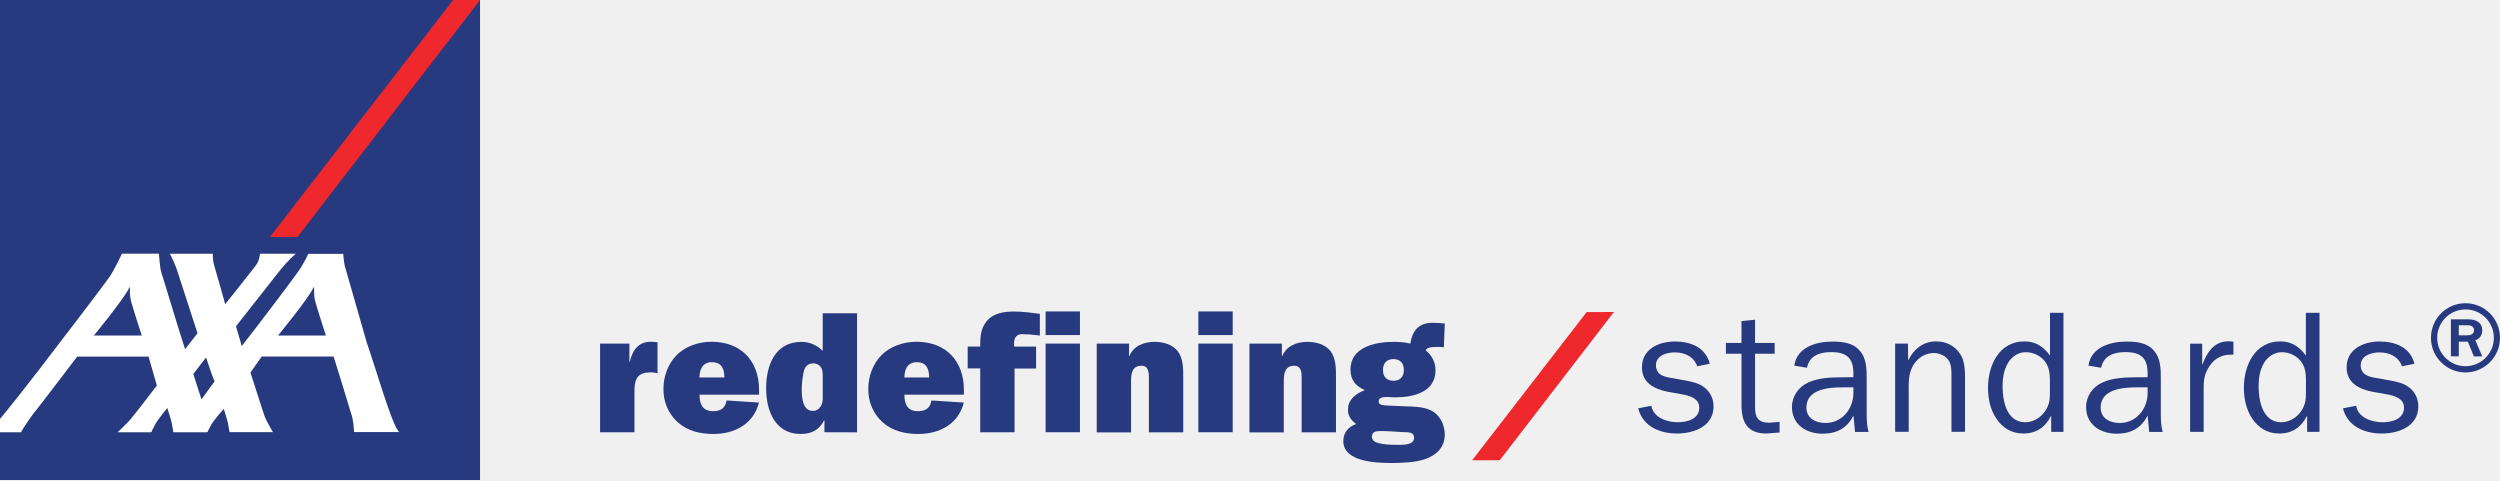
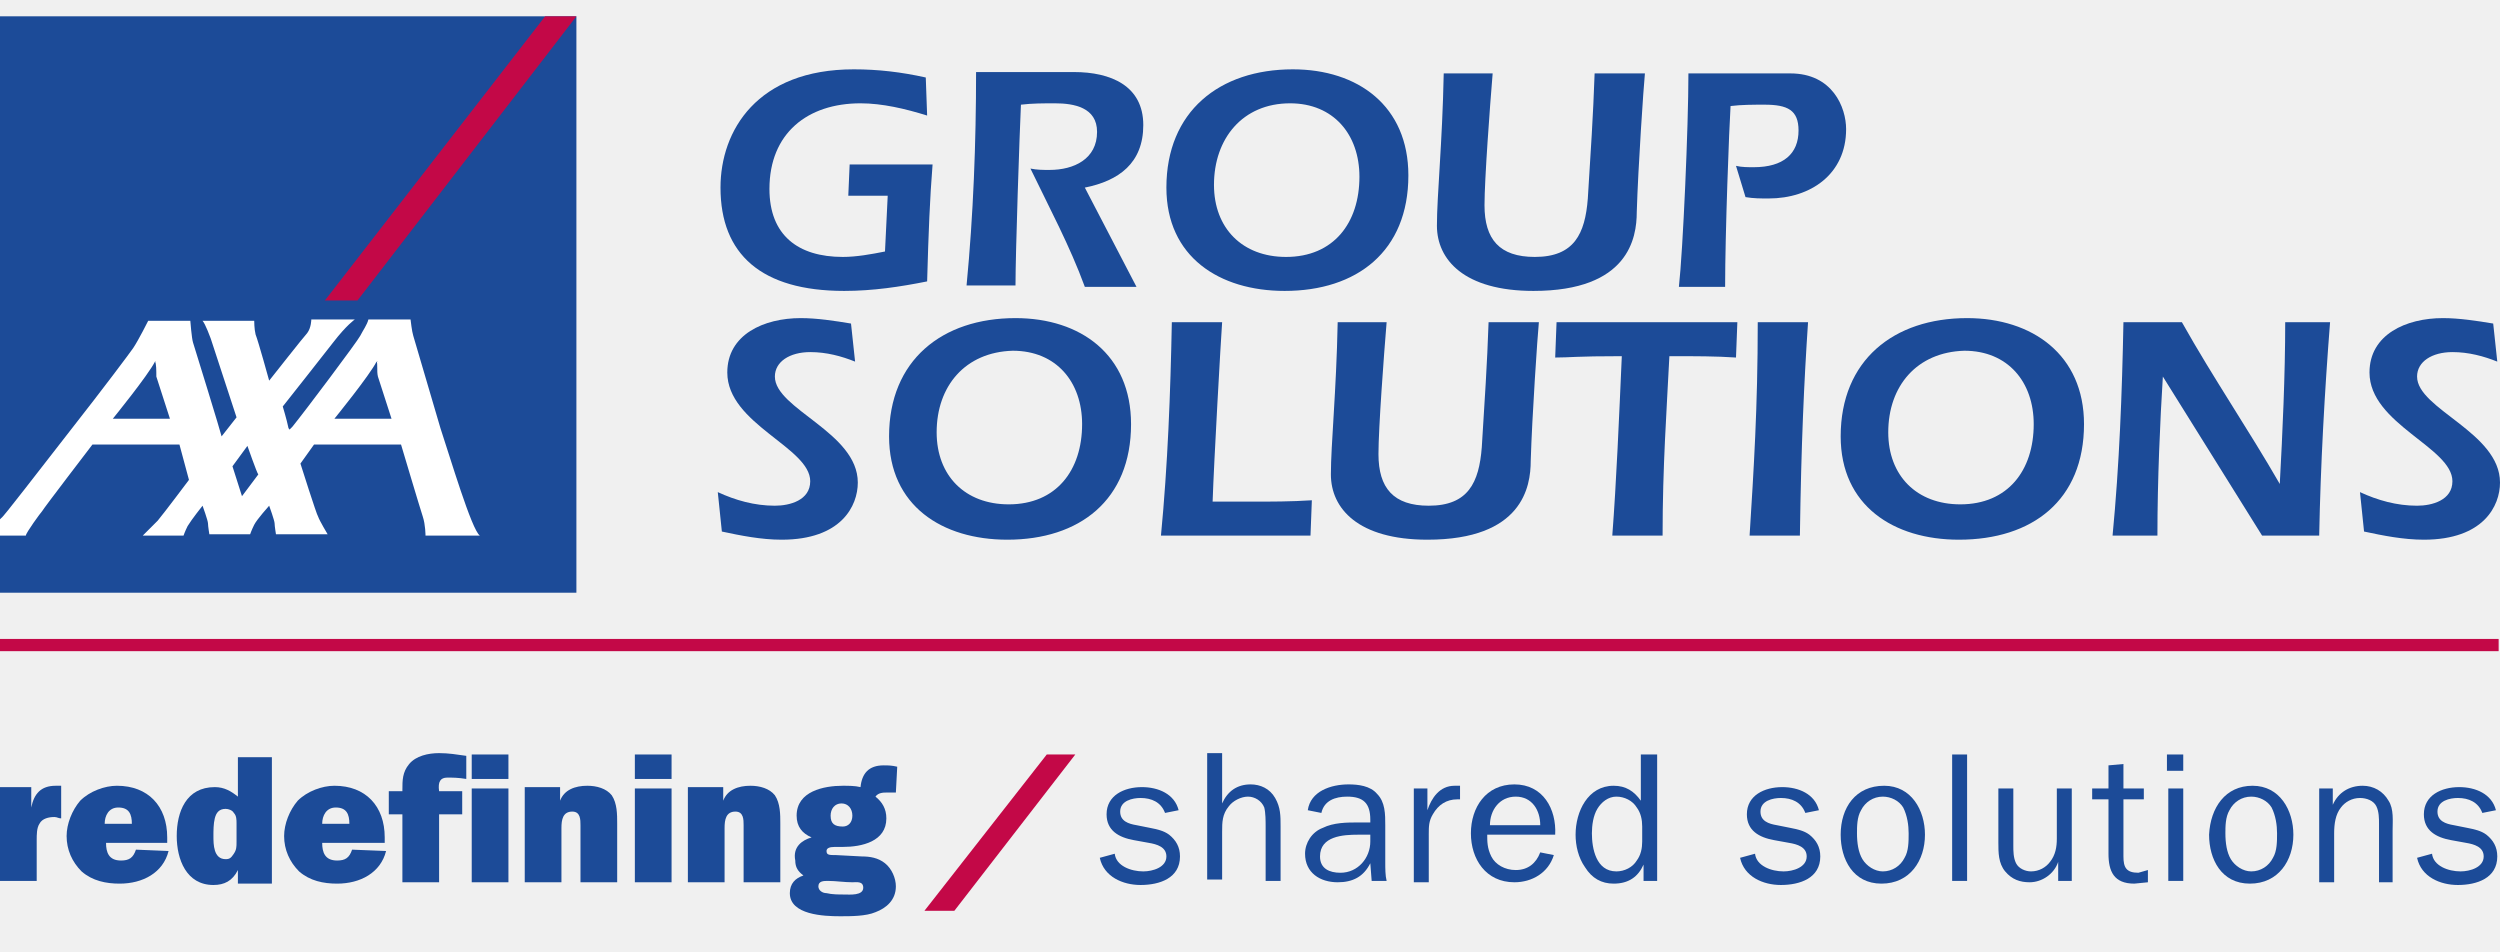
- <svg xmlns="http://www.w3.org/2000/svg" version="1.1" id="Layer_1" x="0px" y="0px" width="273px" height="52.42px" viewBox="0 0 273 52.42" enable-background="new 0 0 273 52.42" xml:space="preserve">
+ <svg xmlns="http://www.w3.org/2000/svg" version="1.1" id="Calque_1" x="0px" y="0px" viewBox="0 0 183.9 70" enable-background="new 0 0 183.9 70" xml:space="preserve">
  <g>
+     <rect x="0" y="1.2" fill="#1C4B98" width="42.4" height="42.4" />
+     <polygon fill="#C30847" points="26.3,22.1 42.4,1.2 40.1,1.2 23.9,22.1  " />
    <g>
-       <g>
-         <g>
-           <path fill="#273A7F" d="M180.33,44.31c0.21,1.31,1.74,1.8,2.9,1.8c1.02,0,2.33-0.36,2.33-1.59c0-1.02-1.04-1.31-1.87-1.46      l-1.57-0.28c-1.48-0.29-2.82-0.97-2.82-2.67c0-1.99,1.84-2.82,3.6-2.82c1.73,0,3.34,0.64,3.81,2.43l-1.37,0.28      c-0.38-1.06-1.36-1.52-2.46-1.52c-0.87,0-2.05,0.34-2.05,1.4c0,1.04,0.87,1.27,1.72,1.4l1.4,0.25c0.7,0.13,1.42,0.27,2.01,0.66      c0.76,0.51,1.16,1.31,1.16,2.18c0,2.18-2.12,2.97-4,2.97s-3.73-0.78-4.23-2.75L180.33,44.31z" />
-           <path fill="#273A7F" d="M194.32,47.23l-1.42,0.11c-2.1,0-2.73-1.23-2.73-3.14v-5.57h-1.7v-1.18h1.7v-2.39l1.48-0.15v2.54h2.14      v1.18h-2.14v5.82c0,1.12,0.32,1.71,1.54,1.71l1.14-0.09V47.23L194.32,47.23z" />
-           <path fill="#273A7F" d="M202.39,41.19v-0.41c0-1.69-0.74-2.33-2.44-2.33c-1.21,0-2.37,0.38-2.63,1.71l-1.38-0.23      c0.27-2.01,2.39-2.63,4.15-2.63c1.04,0,2.23,0.11,2.95,0.95c0.8,0.85,0.8,2.06,0.8,3.16v3.73c0,0.7,0.02,1.4,0.21,2.03h-1.48      l-0.17-1.8c-0.68,1.38-1.84,1.99-3.37,1.99c-1.8,0-3.35-1-3.35-2.92c0-1.16,0.72-2.2,1.78-2.67c1.08-0.51,2.5-0.57,3.69-0.57      L202.39,41.19L202.39,41.19z M202.39,42.3h-1.23c-1.52,0-3.9,0.21-3.9,2.2c0,1.19,1.02,1.69,2.08,1.69      c1.82,0,3.05-1.55,3.05-3.26L202.39,42.3L202.39,42.3z" />
-           <path fill="#273A7F" d="M208.37,39.31h0.04c0.55-1.19,1.63-2.03,2.99-2.03c1.16,0,2.12,0.49,2.73,1.5      c0.49,0.81,0.45,2.1,0.45,3.05v5.32h-1.48v-5.95c0-0.57,0.02-1.29-0.27-1.78c-0.32-0.55-1.02-0.87-1.65-0.87      c-0.78,0-1.48,0.36-1.99,0.96c-0.62,0.76-0.76,1.63-0.76,2.6v5.04h-1.48v-9.63h1.4L208.37,39.31L208.37,39.31z" />
-           <path fill="#273A7F" d="M223.85,34.16h1.48c0,4.34,0,8.66,0,13h-1.34v-1.71h-0.04c-0.61,1.21-1.59,1.89-3.01,1.89      c-1.27,0-2.24-0.6-2.94-1.63c-0.67-0.99-0.91-2.2-0.91-3.37c0-2.41,1.19-5.06,3.98-5.06c1.23,0,2.1,0.59,2.79,1.55V34.16      L223.85,34.16z M223.85,41.45c0-0.66-0.1-1.35-0.49-1.91c-0.47-0.68-1.32-1.08-2.16-1.08c-0.84,0-1.55,0.51-1.95,1.21      c-0.43,0.76-0.57,1.63-0.57,2.5c0,1.57,0.42,3.94,2.48,3.94c0.85,0,1.63-0.47,2.12-1.15c0.46-0.62,0.57-1.25,0.57-1.97V41.45z" />
-           <path fill="#273A7F" d="M234.52,41.19v-0.41c0-1.69-0.74-2.33-2.44-2.33c-1.21,0-2.37,0.38-2.64,1.71l-1.38-0.23      c0.27-2.01,2.39-2.63,4.15-2.63c1.04,0,2.24,0.11,2.96,0.95c0.79,0.85,0.79,2.06,0.79,3.16v3.73c0,0.7,0.02,1.4,0.21,2.03h-1.48      l-0.17-1.8c-0.68,1.38-1.84,1.99-3.37,1.99c-1.8,0-3.35-1-3.35-2.92c0-1.16,0.72-2.2,1.78-2.67c1.08-0.51,2.5-0.57,3.7-0.57      L234.52,41.19L234.52,41.19z M234.52,42.3h-1.23c-1.51,0-3.9,0.21-3.9,2.2c0,1.19,1.02,1.69,2.08,1.69      c1.82,0,3.05-1.55,3.05-3.26L234.52,42.3L234.52,42.3z" />
-           <path fill="#273A7F" d="M240.48,37.53v2.26h0.04c0.46-1.31,1.27-2.52,2.82-2.52l0.55,0.04v1.42h-0.3      c-1.14,0-1.93,0.55-2.48,1.52c-0.4,0.7-0.47,1.31-0.47,2.06v4.85h-1.48v-9.63H240.48z" />
-           <path fill="#273A7F" d="M251.81,34.16h1.48c0,4.34,0,8.66,0,13h-1.35v-1.71h-0.04c-0.61,1.21-1.59,1.89-3.02,1.89      c-1.27,0-2.23-0.6-2.94-1.63c-0.66-0.99-0.91-2.2-0.91-3.37c0-2.41,1.19-5.06,3.98-5.06c1.23,0,2.1,0.59,2.79,1.55V34.16      L251.81,34.16z M251.81,41.45c0-0.66-0.09-1.35-0.49-1.91c-0.47-0.68-1.32-1.08-2.16-1.08c-0.83,0-1.55,0.51-1.95,1.21      c-0.44,0.76-0.57,1.63-0.57,2.5c0,1.57,0.42,3.94,2.48,3.94c0.85,0,1.63-0.47,2.12-1.15c0.45-0.62,0.57-1.25,0.57-1.97V41.45z" />
-           <path fill="#273A7F" d="M257.29,44.31c0.21,1.31,1.74,1.8,2.9,1.8c1.02,0,2.33-0.36,2.33-1.59c0-1.02-1.04-1.31-1.88-1.46      l-1.57-0.28c-1.48-0.29-2.82-0.97-2.82-2.67c0-1.99,1.84-2.82,3.6-2.82c1.73,0,3.34,0.64,3.81,2.43l-1.36,0.28      c-0.38-1.06-1.37-1.52-2.46-1.52c-0.87,0-2.05,0.34-2.05,1.4c0,1.04,0.87,1.27,1.72,1.4l1.4,0.25c0.7,0.13,1.42,0.27,2.01,0.66      c0.76,0.51,1.16,1.31,1.16,2.18c0,2.18-2.12,2.97-4,2.97c-1.88,0-3.73-0.78-4.23-2.75L257.29,44.31z" />
-         </g>
-         <g>
-           <path fill="#273A7F" d="M68.77,39.51c0.32-1.35,1.02-2.29,2.52-2.18l0.51,0.04v3.39c-0.23-0.06-0.47-0.1-0.72-0.1      c-0.61,0-1.23,0.11-1.54,0.66c-0.26,0.47-0.26,1.1-0.26,1.67v4.21h-3.75v-9.68h3.2v1.99L68.77,39.51L68.77,39.51z" />
-           <path fill="#273A7F" d="M82.88,43.96c-0.59,2.35-2.67,3.43-4.96,3.43c-1.42,0-2.8-0.3-3.9-1.27c-1.04-0.93-1.59-2.26-1.57-3.64      c-0.02-1.31,0.49-2.73,1.4-3.66c0.98-1.02,2.46-1.5,3.85-1.5c3.22,0,5.19,2.09,5.19,5.27v0.51h-6.5c0,1.04,0.34,1.8,1.48,1.8      c0.85,0,1.32-0.34,1.48-1.17L82.88,43.96z M79.1,41.22c0-0.95-0.3-1.67-1.37-1.67c-0.98,0-1.35,0.78-1.35,1.67H79.1z" />
-           <path fill="#273A7F" d="M90.03,47.2v-1.29h-0.04c-0.55,1.06-1.36,1.48-2.58,1.48c-2.79,0-3.75-2.6-3.75-4.98      c0-2.48,0.95-5.08,3.87-5.08c0.93,0,1.73,0.4,2.31,0.99v-4.11h3.75v13L90.03,47.2L90.03,47.2z M89.84,41.2      c0-0.38,0.02-0.83-0.23-1.14c-0.17-0.25-0.51-0.38-0.81-0.38c-0.66,0-0.95,0.44-1.06,1.02c-0.11,0.53-0.19,1.27-0.19,1.8      c0,0.85,0.06,2.37,1.23,2.37c0.38,0,0.63-0.17,0.83-0.49c0.27-0.42,0.23-0.76,0.23-1.23V41.2z" />
-           <path fill="#273A7F" d="M105.25,43.96c-0.59,2.35-2.67,3.43-4.96,3.43c-1.42,0-2.8-0.3-3.9-1.27c-1.04-0.93-1.59-2.26-1.57-3.64      c-0.02-1.31,0.49-2.73,1.4-3.66c0.99-1.02,2.46-1.5,3.85-1.5c3.22,0,5.19,2.09,5.19,5.27v0.51h-6.5c0,1.04,0.34,1.8,1.48,1.8      c0.85,0,1.33-0.34,1.48-1.17L105.25,43.96z M101.46,41.22c0-0.95-0.3-1.67-1.36-1.67c-0.98,0-1.34,0.78-1.34,1.67H101.46z" />
-           <path fill="#273A7F" d="M110.79,47.2h-3.75v-6.97h-1.37v-2.39h1.37v-0.13c0-0.94,0.06-1.84,0.7-2.63      c0.74-0.91,1.92-1.06,3.03-1.06c0.93,0,1.86,0.13,2.78,0.25v2.37c-0.85-0.11-1.46-0.15-1.93-0.15c-0.68,0-0.97,0.46-0.87,1.36      h2.39v2.39h-2.35V47.2z" />
-           <path fill="#273A7F" d="M117.93,36.59h-3.75v-2.58h3.75V36.59z M117.93,47.2h-3.75v-9.68h3.75V47.2z" />
-           <path fill="#273A7F" d="M119.75,37.52h3.54v1.36h0.04c0.45-1.1,1.57-1.55,2.75-1.55c0.91,0,1.95,0.27,2.52,1.01      c0.61,0.79,0.61,1.9,0.61,2.9v5.97h-3.75v-5.87c0-0.59,0-1.4-0.81-1.4c-1.04,0-1.14,0.89-1.14,1.69v5.59h-3.75V37.52z" />
-           <path fill="#273A7F" d="M134.61,36.59h-3.75v-2.58h3.75V36.59z M134.61,47.2h-3.75v-9.68h3.75V47.2z" />
-           <path fill="#273A7F" d="M136.44,37.52h3.54v1.36h0.04c0.46-1.1,1.57-1.55,2.75-1.55c0.91,0,1.95,0.27,2.52,1.01      c0.6,0.79,0.6,1.9,0.6,2.9v5.97h-3.75v-5.87c0-0.59,0-1.4-0.81-1.4c-1.04,0-1.14,0.89-1.14,1.69v5.59h-3.75V37.52L136.44,37.52z      " />
-           <path fill="#273A7F" d="M149.04,42.6c-1-0.42-1.57-1.12-1.57-2.24c0-2.5,2.77-3.03,4.74-3.03c0.61,0,1.21,0.04,1.8,0.19      c0.21-1.4,0.91-2.27,2.41-2.27c0.45,0,0.83,0.02,1.35,0.08l-0.1,2.6c-0.42-0.06-0.62-0.04-0.93-0.04      c-0.34,0-0.87,0.02-1.06,0.36c0.67,0.53,1.08,1.33,1.08,2.18c0,2.43-2.48,2.96-4.43,2.96c-0.32,0-0.55-0.04-0.87-0.04      c-0.59,0-0.91,0.13-0.91,0.48c0,0.38,0.32,0.42,1.04,0.46l2.65,0.11c0.83,0.04,1.73,0.15,2.41,0.66      c0.74,0.55,1.12,1.5,1.12,2.41c0,1.38-0.93,2.25-2.16,2.67c-1.04,0.36-2.54,0.42-3.67,0.42c-1.61,0-5.25-0.11-5.25-2.39      c0-0.93,0.55-1.57,1.4-1.87c-0.53-0.4-0.89-0.85-0.89-1.53C147.18,43.62,148.09,42.96,149.04,42.6z M150.57,48.4      c0.61,0.15,1.25,0.17,1.88,0.17c0.57,0,1.97,0.1,1.97-0.76c0-0.64-0.64-0.61-1.12-0.62c-0.85-0.04-1.69-0.12-2.54-0.12      c-0.44,0-0.95,0.04-0.95,0.61C149.81,48.13,150.18,48.3,150.57,48.4z M153.3,40.42c0-0.74-0.38-1.21-1.16-1.21      c-0.72,0-1.12,0.49-1.12,1.19c0,0.78,0.42,1.18,1.19,1.18C152.92,41.58,153.3,41.08,153.3,40.42z" />
-         </g>
-         <g>
-           <polygon fill="#EE282C" points="163.77,50.26 176.24,34.07 173.26,34.08 160.76,50.26     " />
-         </g>
-       </g>
-       <path fill="#273A7F" d="M269.23,33.11c2.05,0,3.77,1.66,3.77,3.79c0,2.07-1.69,3.77-3.77,3.77c-2.08,0-3.77-1.7-3.77-3.77    C265.46,34.78,267.16,33.11,269.23,33.11z M269.23,39.99c1.7,0,3.1-1.39,3.1-3.09c0-1.74-1.39-3.11-3.1-3.11    c-1.68,0-3.09,1.37-3.09,3.11C266.14,38.6,267.53,39.99,269.23,39.99z M268.5,38.91h-0.86v-4.04h1.88c0.24,0,1.54,0,1.54,1.21    c0,0.77-0.55,0.99-0.75,1.08l0.75,1.76h-0.91l-0.66-1.61h-0.99L268.5,38.91L268.5,38.91z M268.5,36.62h0.9    c0.29,0,0.77-0.07,0.77-0.57c0-0.24-0.17-0.53-0.7-0.53h-0.97V36.62z" />
-     </g>
-     <g>
-       <g>
-         <rect fill="#273A7F" width="52.42" height="52.42" />
-       </g>
-       <g>
-         <polygon fill="#EE282C" points="32.48,25.89 52.42,0 49.48,0 29.47,25.89    " />
-       </g>
-       <g>
-         <path fill="#FFFFFF" d="M40.06,37.44c0.91,2.56,2.8,9.21,3.54,9.74h-4.94c0,0-0.02-0.98-0.23-1.74c-0.21-0.76-2-6.51-2-6.51     h-7.85l-1.23,1.75c0,0,1.48,4.64,1.58,4.87c0.16,0.41,0.87,1.64,0.87,1.64h-4.74c0,0-0.12-0.71-0.17-1     c-0.04-0.24-0.45-1.54-0.45-1.54s-1.07,1.18-1.37,1.72c-0.29,0.54-0.43,0.83-0.43,0.83h-3.71c0,0-0.12-0.71-0.17-1     c-0.04-0.24-0.49-1.65-0.49-1.65s-1.04,1.26-1.33,1.8c-0.29,0.55-0.42,0.85-0.42,0.85h-3.67c0,0,1.04-0.99,1.4-1.41     c0.61-0.72,2.88-3.69,2.88-3.69l-0.91-3.16H8.43c0,0-4.44,5.84-4.62,6.02c-0.18,0.18-1.47,2.04-1.5,2.24H0v-1.47     c0.04-0.04,0.08-0.08,0.09-0.09c0.07-0.05,3.37-4.15,6.4-8.18c2.72-3.52,5.28-6.94,5.5-7.27c0.54-0.79,1.33-2.49,1.33-2.49h4.03     c0,0,0.12,1.57,0.24,1.95c0.1,0.33,2.56,8.39,2.62,8.48l1.36-1.74l-2.32-7.14c0,0-0.54-1.34-0.72-1.54h4.71     c0,0-0.04,0.69,0.15,1.28c0.19,0.59,1.2,4.23,1.2,4.23s3.21-4.02,3.4-4.31c0.35-0.48,0.4-1.2,0.4-1.2h3.92     c0,0-0.72,0.53-1.98,2.12c-0.42,0.54-4.56,5.8-4.56,5.8s0.36,1.23,0.54,1.85c0.05,0.18,0.08,0.29,0.08,0.31     c0,0,0.09-0.11,0.25-0.31c1.07-1.35,5.93-7.72,6.22-8.27c0.24-0.44,0.59-0.94,0.79-1.49h3.83c0,0,0.09,1.14,0.21,1.46     L40.06,37.44z M34.23,31.41c-0.56,1.21-3.87,5.23-3.87,5.23h5.23c0,0-1.02-3.12-1.19-3.83c-0.14-0.56-0.1-1.28-0.1-1.37     C34.31,31.38,34.29,31.28,34.23,31.41z M14.12,31.41c-0.56,1.21-3.87,5.23-3.87,5.23h5.23c0,0-1.01-3.12-1.19-3.83     c-0.14-0.56-0.1-1.28-0.1-1.37C14.19,31.38,14.18,31.28,14.12,31.41z M22,43.61l1.44-1.98c-0.13-0.14-0.94-2.6-0.94-2.6     l-1.39,1.81L22,43.61z" />
-       </g>
+       <rect x="-37.9" y="0" fill="none" width="266.7" height="70" />
+       <path fill="#FFFFFF" d="M32.4,31.5c0.7,2.1,2.3,7.5,2.9,7.9h-4c0,0,0-0.8-0.2-1.4c-0.2-0.6-1.6-5.3-1.6-5.3h-6.4l-1,1.4    c0,0,1.2,3.8,1.3,3.9c0.1,0.3,0.7,1.3,0.7,1.3h-3.8c0,0-0.1-0.6-0.1-0.8c0-0.2-0.4-1.3-0.4-1.3s-0.9,1-1.1,1.4    c-0.2,0.4-0.3,0.7-0.3,0.7h-3c0,0-0.1-0.6-0.1-0.8c0-0.2-0.4-1.3-0.4-1.3s-0.8,1-1.1,1.5c-0.2,0.4-0.3,0.7-0.3,0.7h-3    c0,0,0.8-0.8,1.1-1.1c0.5-0.6,2.3-3,2.3-3l-0.7-2.6H6.8c0,0-3.6,4.7-3.7,4.9c-0.1,0.1-1.2,1.6-1.2,1.8H0v-1.2c0,0,0.1-0.1,0.1-0.1    c0.1,0,2.7-3.4,5.2-6.6c2.2-2.8,4.3-5.6,4.5-5.9c0.4-0.6,1.1-2,1.1-2H14c0,0,0.1,1.3,0.2,1.6c0.1,0.3,2.1,6.8,2.1,6.9l1.1-1.4    l-1.9-5.8c0,0-0.4-1.1-0.6-1.3h3.8c0,0,0,0.6,0.1,1c0.2,0.5,1,3.4,1,3.4s2.6-3.3,2.8-3.5c0.3-0.4,0.3-1,0.3-1h3.2    c0,0-0.6,0.4-1.6,1.7c-0.3,0.4-3.7,4.7-3.7,4.7s0.3,1,0.4,1.5c0,0.1,0.1,0.2,0.1,0.2c0,0,0.1-0.1,0.2-0.2c0.9-1.1,4.8-6.3,5-6.7    c0.2-0.4,0.5-0.8,0.6-1.2h3.1c0,0,0.1,0.9,0.2,1.2L32.4,31.5z M27.7,26.6c-0.5,1-3.1,4.2-3.1,4.2h4.2c0,0-0.8-2.5-1-3.1    C27.7,27.3,27.8,26.7,27.7,26.6C27.8,26.6,27.8,26.5,27.7,26.6 M11.4,26.6c-0.5,1-3.1,4.2-3.1,4.2h4.2c0,0-0.8-2.5-1-3.1    C11.5,27.3,11.5,26.7,11.4,26.6C11.5,26.6,11.5,26.5,11.4,26.6 M17.8,36.5l1.2-1.6c-0.1-0.1-0.8-2.1-0.8-2.1l-1.1,1.5L17.8,36.5z" />
+       <path fill="#1C4B98" d="M82,62.8c0.1,0.9,1.2,1.3,2.1,1.3c0.7,0,1.7-0.3,1.7-1.1c0-0.7-0.7-0.9-1.3-1l-1.1-0.2    c-1.1-0.2-2-0.7-2-1.9c0-1.4,1.3-2,2.6-2c1.2,0,2.4,0.5,2.7,1.7l-1,0.2c-0.3-0.8-1-1.1-1.8-1.1c-0.6,0-1.5,0.2-1.5,1    c0,0.7,0.6,0.9,1.2,1l1,0.2c0.5,0.1,1,0.2,1.4,0.5c0.5,0.4,0.8,0.9,0.8,1.6c0,1.6-1.5,2.1-2.9,2.1c-1.3,0-2.7-0.6-3-2L82,62.8z" />
+       <path fill="#1C4B98" d="M93.1,64.8v-4c0-0.4,0-1-0.1-1.4c-0.2-0.5-0.7-0.8-1.2-0.8c-0.5,0-1.1,0.3-1.4,0.7    c-0.5,0.6-0.5,1.2-0.5,1.9v3.5h-1.1v-9.3h1.1v3.7h0c0.4-0.9,1.1-1.4,2.1-1.4c0.7,0,1.4,0.3,1.8,1c0.4,0.7,0.4,1.3,0.4,2.1v4H93.1z    " />
+       <path fill="#1C4B98" d="M100.8,60.6v-0.3c0-1.2-0.5-1.7-1.7-1.7c-0.9,0-1.7,0.3-1.9,1.2l-1-0.2c0.2-1.4,1.7-1.9,3-1.9    c0.7,0,1.6,0.1,2.1,0.7c0.6,0.6,0.6,1.5,0.6,2.3v2.7c0,0.5,0,1,0.1,1.4h-1.1l-0.1-1.3c-0.5,1-1.3,1.4-2.4,1.4    c-1.3,0-2.4-0.7-2.4-2.1c0-0.8,0.5-1.6,1.3-1.9c0.8-0.4,1.8-0.4,2.6-0.4H100.8z M100.8,61.4h-0.9c-1.1,0-2.8,0.1-2.8,1.6    c0,0.9,0.7,1.2,1.5,1.2c1.3,0,2.2-1.1,2.2-2.3V61.4z" />
+       <path fill="#1C4B98" d="M105,58v1.6h0c0.3-0.9,0.9-1.8,2-1.8l0.4,0v1h-0.2c-0.8,0-1.4,0.4-1.8,1.1c-0.3,0.5-0.3,0.9-0.3,1.5v3.5    h-1.1V58H105z" />
+       <path fill="#1C4B98" d="M114.3,62.9c-0.4,1.3-1.6,2-2.9,2c-2.1,0-3.2-1.7-3.2-3.6c0-1.9,1.1-3.6,3.2-3.6c2.1,0,3.1,1.8,3,3.7h-5    c0,0.5,0,1,0.3,1.6c0.3,0.6,1,1,1.8,1c0.9,0,1.5-0.5,1.8-1.3L114.3,62.9z M113.3,60.7c0-1.1-0.6-2.1-1.8-2.1c-1.2,0-1.9,1-1.9,2.1    H113.3z" />
+       <path fill="#1C4B98" d="M120.8,55.5h1.1v9.3h-1v-1.2h0c-0.4,0.9-1.1,1.4-2.2,1.4c-0.9,0-1.6-0.4-2.1-1.2c-0.5-0.7-0.7-1.6-0.7-2.4    c0-1.7,0.9-3.6,2.8-3.6c0.9,0,1.5,0.4,2,1.1V55.5z M120.8,60.8c0-0.5-0.1-1-0.4-1.4c-0.3-0.5-0.9-0.8-1.5-0.8    c-0.6,0-1.1,0.4-1.4,0.9c-0.3,0.5-0.4,1.2-0.4,1.8c0,1.1,0.3,2.8,1.8,2.8c0.6,0,1.2-0.3,1.5-0.8c0.3-0.4,0.4-0.9,0.4-1.4V60.8z" />
+       <path fill="#1C4B98" d="M129.1,62.8c0.1,0.9,1.2,1.3,2.1,1.3c0.7,0,1.7-0.3,1.7-1.1c0-0.7-0.7-0.9-1.3-1l-1.1-0.2    c-1.1-0.2-2-0.7-2-1.9c0-1.4,1.3-2,2.6-2c1.2,0,2.4,0.5,2.7,1.7l-1,0.2c-0.3-0.8-1-1.1-1.8-1.1c-0.6,0-1.5,0.2-1.5,1    c0,0.7,0.6,0.9,1.2,1l1,0.2c0.5,0.1,1,0.2,1.4,0.5c0.5,0.4,0.8,0.9,0.8,1.6c0,1.6-1.5,2.1-2.9,2.1c-1.3,0-2.7-0.6-3-2L129.1,62.8z    " />
+       <path fill="#1C4B98" d="M138.6,57.8c2,0,3,1.8,3,3.6c0,1.9-1.1,3.6-3.2,3.6c-2.1,0-3-1.8-3-3.6C135.4,59.4,136.5,57.8,138.6,57.8     M137,63.2c0.3,0.5,0.9,0.9,1.5,0.9c0.7,0,1.3-0.4,1.6-1c0.3-0.5,0.3-1.2,0.3-1.8c0-0.6-0.1-1.3-0.4-1.9c-0.3-0.5-0.9-0.8-1.5-0.8    c-0.7,0-1.3,0.4-1.6,1c-0.3,0.5-0.3,1.2-0.3,1.7C136.6,62,136.7,62.7,137,63.2" />
+       <rect x="143.6" y="55.5" fill="#1C4B98" width="1.1" height="9.3" />
+       <path fill="#1C4B98" d="M152.4,64.8h-1v-1.4h0c-0.3,0.9-1.2,1.5-2.1,1.5c-0.7,0-1.3-0.2-1.8-0.8c-0.5-0.6-0.5-1.4-0.5-2.1V58h1.1    v4.2c0,0.4,0,0.9,0.2,1.3c0.2,0.4,0.7,0.6,1.1,0.6c0.6,0,1.1-0.3,1.4-0.7c0.4-0.5,0.5-1.1,0.5-1.7V58h1.1V64.8z" />
+       <path fill="#1C4B98" d="M158,64.9l-1,0.1c-1.5,0-1.9-0.9-1.9-2.2v-4h-1.2v-0.8h1.2v-1.7l1.1-0.1v1.8h1.5v0.8h-1.5v4.2    c0,0.8,0.2,1.2,1.1,1.2L158,64V64.9z" />
+       <path fill="#1C4B98" d="M160.6,56.7h-1.2v-1.2h1.2V56.7z M160.6,64.8h-1.1V58h1.1V64.8z" />
+       <path fill="#1C4B98" d="M165.7,57.8c2,0,3,1.8,3,3.6c0,1.9-1.1,3.6-3.2,3.6c-2.1,0-3-1.8-3-3.6C162.6,59.4,163.7,57.8,165.7,57.8     M164.1,63.2c0.3,0.5,0.9,0.9,1.5,0.9c0.7,0,1.3-0.4,1.6-1c0.3-0.5,0.3-1.2,0.3-1.8c0-0.6-0.1-1.3-0.4-1.9    c-0.3-0.5-0.9-0.8-1.5-0.8c-0.7,0-1.3,0.4-1.6,1c-0.3,0.5-0.3,1.2-0.3,1.7C163.7,62,163.8,62.7,164.1,63.2" />
+       <path fill="#1C4B98" d="M171.6,59.2L171.6,59.2c0.4-0.9,1.2-1.4,2.2-1.4c0.8,0,1.5,0.4,1.9,1.1c0.4,0.6,0.3,1.5,0.3,2.2v3.8H175    v-4.3c0-0.4,0-0.9-0.2-1.3c-0.2-0.4-0.7-0.6-1.2-0.6c-0.6,0-1.1,0.3-1.4,0.7c-0.4,0.5-0.5,1.2-0.5,1.9v3.6h-1.1V58h1V59.2z" />
+       <path fill="#1C4B98" d="M178.9,62.8c0.1,0.9,1.2,1.3,2.1,1.3c0.7,0,1.7-0.3,1.7-1.1c0-0.7-0.7-0.9-1.3-1l-1.1-0.2    c-1.1-0.2-2-0.7-2-1.9c0-1.4,1.3-2,2.6-2c1.2,0,2.4,0.5,2.7,1.7l-1,0.2c-0.3-0.8-1-1.1-1.8-1.1c-0.6,0-1.5,0.2-1.5,1    c0,0.7,0.6,0.9,1.2,1l1,0.2c0.5,0.1,1,0.2,1.4,0.5c0.5,0.4,0.8,0.9,0.8,1.6c0,1.6-1.5,2.1-2.9,2.1c-1.3,0-2.7-0.6-3-2L178.9,62.8z    " />
+       <path fill="#1C4B98" d="M2.3,59.4c0.2-1,0.7-1.6,1.8-1.6l0.4,0v2.4c-0.2,0-0.3-0.1-0.5-0.1c-0.4,0-0.9,0.1-1.1,0.5    c-0.2,0.3-0.2,0.8-0.2,1.2v3H0v-6.9h2.3L2.3,59.4L2.3,59.4z" />
+       <path fill="#1C4B98" d="M12.4,62.6C12,64.2,10.5,65,8.8,65c-1,0-2-0.2-2.8-0.9c-0.7-0.7-1.1-1.6-1.1-2.6c0-0.9,0.4-1.9,1-2.6    c0.7-0.7,1.8-1.1,2.7-1.1c2.3,0,3.7,1.5,3.7,3.8v0.4H7.8c0,0.7,0.2,1.3,1.1,1.3c0.6,0,0.9-0.2,1.1-0.8L12.4,62.6z M9.7,60.6    c0-0.7-0.2-1.2-1-1.2c-0.7,0-1,0.6-1,1.2H9.7z" />
+       <path fill="#1C4B98" d="M17.5,64.9v-0.9h0c-0.4,0.8-1,1.1-1.8,1.1c-2,0-2.7-1.9-2.7-3.6c0-1.8,0.7-3.6,2.8-3.6    c0.7,0,1.2,0.3,1.7,0.7v-2.9H20v9.3H17.5z M17.4,60.6c0-0.3,0-0.6-0.2-0.8c-0.1-0.2-0.4-0.3-0.6-0.3c-0.5,0-0.7,0.3-0.8,0.7    c-0.1,0.4-0.1,0.9-0.1,1.3c0,0.6,0,1.7,0.9,1.7c0.3,0,0.4-0.1,0.6-0.4c0.2-0.3,0.2-0.5,0.2-0.9V60.6z" />
+       <path fill="#1C4B98" d="M28.4,62.6C28,64.2,26.5,65,24.8,65c-1,0-2-0.2-2.8-0.9c-0.7-0.7-1.1-1.6-1.1-2.6c0-0.9,0.4-1.9,1-2.6    c0.7-0.7,1.8-1.1,2.7-1.1c2.3,0,3.7,1.5,3.7,3.8v0.4h-4.6c0,0.7,0.2,1.3,1.1,1.3c0.6,0,0.9-0.2,1.1-0.8L28.4,62.6z M25.7,60.6    c0-0.7-0.2-1.2-1-1.2c-0.7,0-1,0.6-1,1.2H25.7z" />
+       <path fill="#1C4B98" d="M32.3,64.9h-2.7v-5h-1v-1.7h1v-0.1c0-0.7,0-1.3,0.5-1.9c0.5-0.6,1.4-0.8,2.2-0.8c0.7,0,1.3,0.1,2,0.2v1.7    c-0.6-0.1-1-0.1-1.4-0.1c-0.5,0-0.7,0.3-0.6,1H34v1.7h-1.7V64.9z" />
+       <path fill="#1C4B98" d="M37.4,57.3h-2.7v-1.8h2.7V57.3z M37.4,64.9h-2.7v-6.9h2.7V64.9z" />
+       <path fill="#1C4B98" d="M38.7,57.9h2.5v1h0c0.3-0.8,1.1-1.1,2-1.1c0.7,0,1.4,0.2,1.8,0.7c0.4,0.6,0.4,1.4,0.4,2.1v4.3h-2.7v-4.2    c0-0.4,0-1-0.6-1c-0.7,0-0.8,0.6-0.8,1.2v4h-2.7V57.9z" />
+       <path fill="#1C4B98" d="M49.4,57.3h-2.7v-1.8h2.7V57.3z M49.4,64.9h-2.7v-6.9h2.7V64.9z" />
+       <path fill="#1C4B98" d="M50.7,57.9h2.5v1h0c0.3-0.8,1.1-1.1,2-1.1c0.7,0,1.4,0.2,1.8,0.7c0.4,0.6,0.4,1.4,0.4,2.1v4.3h-2.7v-4.2    c0-0.4,0-1-0.6-1c-0.7,0-0.8,0.6-0.8,1.2v4h-2.7V57.9z" />
+       <path fill="#1C4B98" d="M59.7,61.6c-0.7-0.3-1.1-0.8-1.1-1.6c0-1.8,2-2.2,3.4-2.2c0.4,0,0.9,0,1.3,0.1c0.1-1,0.6-1.6,1.7-1.6    c0.3,0,0.6,0,1,0.1l-0.1,1.9c-0.3,0-0.4,0-0.7,0c-0.2,0-0.6,0-0.8,0.3c0.5,0.4,0.8,0.9,0.8,1.6c0,1.7-1.8,2.1-3.2,2.1    c-0.2,0-0.4,0-0.6,0c-0.4,0-0.6,0.1-0.6,0.3c0,0.3,0.2,0.3,0.7,0.3l1.9,0.1c0.6,0,1.2,0.1,1.7,0.5c0.5,0.4,0.8,1.1,0.8,1.7    c0,1-0.7,1.6-1.5,1.9c-0.7,0.3-1.8,0.3-2.6,0.3c-1.2,0-3.7-0.1-3.7-1.7c0-0.7,0.4-1.1,1-1.3c-0.4-0.3-0.6-0.6-0.6-1.1    C58.3,62.3,59,61.8,59.7,61.6 M60.8,65.7c0.4,0.1,0.9,0.1,1.3,0.1c0.4,0,1.4,0.1,1.4-0.5c0-0.5-0.5-0.4-0.8-0.4    c-0.6,0-1.2-0.1-1.8-0.1c-0.3,0-0.7,0-0.7,0.4C60.2,65.5,60.5,65.7,60.8,65.7 M62.7,60c0-0.5-0.3-0.9-0.8-0.9    c-0.5,0-0.8,0.4-0.8,0.9c0,0.6,0.3,0.8,0.9,0.8C62.4,60.8,62.7,60.5,62.7,60" />
+       <polygon fill="#C30847" points="70.2,67 79.1,55.5 77,55.5 68,67   " />
+       <polygon fill="#C30847" points="0,47 183.8,47 183.8,47.9 0,47.9   " />
+       <path fill="#1C4B98" d="M62.9,26.6c-1-0.4-2.1-0.7-3.3-0.7c-1.5,0-2.6,0.7-2.6,1.8c0,2.4,6.1,4.1,6.1,7.8c0,1.7-1.2,4.2-5.6,4.2    c-1.5,0-3-0.3-4.4-0.6l-0.3-2.9c1.3,0.6,2.7,1,4.2,1c1.1,0,2.6-0.4,2.6-1.8c0-2.5-6.1-4.2-6.1-8c0-2.8,2.7-4,5.4-4    c1.2,0,2.5,0.2,3.7,0.4L62.9,26.6z" />
+       <path fill="#1C4B98" d="M83.2,31.2c0,5.6-3.8,8.5-9.1,8.5c-4.8,0-8.7-2.5-8.7-7.6c0-5.6,3.9-8.7,9.3-8.7    C79.5,23.4,83.2,26.1,83.2,31.2 M68.9,31.8c0,3.2,2.1,5.3,5.3,5.3c3.5,0,5.4-2.5,5.4-5.9c0-3.1-1.9-5.4-5.1-5.4    C71,25.9,68.9,28.4,68.9,31.8" />
+       <path fill="#1C4B98" d="M96.4,39.4h-11c0.5-5.2,0.7-10.5,0.8-15.7h3.7c-0.1,1.4-0.6,10.2-0.7,13.2H92c1.5,0,3,0,4.5-0.1L96.4,39.4    z" />
+       <path fill="#1C4B98" d="M113.2,23.7c-0.1,1-0.5,6.9-0.6,10.2c0,1.9-0.6,5.8-7.6,5.8c-5.1,0-7.1-2.3-7.1-4.8    c0-2.2,0.4-6.1,0.5-11.2h3.6c-0.2,2.4-0.6,7.8-0.6,9.7c0,2.5,1.1,3.8,3.7,3.8c2.9,0,3.7-1.7,3.9-4.3c0.2-3.2,0.4-6.2,0.5-9.2    H113.2z" />
+       <path fill="#1C4B98" d="M127.8,23.7l-0.1,2.6c-1.5-0.1-2.9-0.1-4.9-0.1c-0.2,4-0.5,8.1-0.5,13.2h-3.7c0.3-3.9,0.5-8.7,0.7-13.2    c-3.4,0-3.8,0.1-4.9,0.1l0.1-2.6H127.8z" />
+       <path fill="#1C4B98" d="M128.7,39.4c0.3-4.8,0.6-9.4,0.6-15.7h3.7c-0.3,4.5-0.5,8.9-0.6,15.7H128.7z" />
+       <path fill="#1C4B98" d="M153.3,31.2c0,5.6-3.8,8.5-9.2,8.5c-4.8,0-8.7-2.5-8.7-7.6c0-5.6,3.9-8.7,9.3-8.7    C149.5,23.4,153.3,26.1,153.3,31.2 M138.9,31.8c0,3.2,2.1,5.3,5.3,5.3c3.5,0,5.4-2.5,5.4-5.9c0-3.1-1.9-5.4-5.1-5.4    C141,25.9,138.9,28.4,138.9,31.8" />
+       <path fill="#1C4B98" d="M159.1,27.7L159.1,27.7c-0.2,3.2-0.4,7.6-0.4,11.7h-3.3c0.5-5.2,0.7-10.5,0.8-15.7h4.3    c2.3,4.1,4.9,7.9,7.2,11.9h0c0.2-3.7,0.4-8,0.4-11.9h3.3c-0.4,5.1-0.7,10.5-0.8,15.7h-4.2L159.1,27.7z" />
+       <path fill="#1C4B98" d="M183.7,26.6c-1-0.4-2.1-0.7-3.3-0.7c-1.5,0-2.6,0.7-2.6,1.8c0,2.4,6.1,4.1,6.1,7.8c0,1.7-1.2,4.2-5.6,4.2    c-1.5,0-3-0.3-4.4-0.6l-0.3-2.9c1.3,0.6,2.7,1,4.2,1c1.1,0,2.6-0.4,2.6-1.8c0-2.5-6.1-4.2-6.1-8c0-2.8,2.7-4,5.4-4    c1.2,0,2.5,0.2,3.7,0.4L183.7,26.6z" />
+       <path fill="#1C4B98" d="M68.6,12.1c-0.2,2.5-0.3,5-0.4,8.6c-2,0.4-4,0.7-6.1,0.7c-6.1,0-9.1-2.7-9.1-7.6c0-4.2,2.7-8.7,9.8-8.7    c1.8,0,3.5,0.2,5.3,0.6l0.1,2.8c-1.6-0.5-3.3-0.9-4.9-0.9c-3.9,0-6.7,2.2-6.7,6.3c0,3.4,2.1,5,5.4,5c1,0,2.1-0.2,3.1-0.4l0.2-4.1    h-2.9l0.1-2.3H68.6z" />
+       <path fill="#1C4B98" d="M83.6,21.1h-3.8c-1.1-3-2.6-5.8-4-8.7c0.5,0.1,0.9,0.1,1.4,0.1c1.8,0,3.5-0.8,3.5-2.8    c0-1.8-1.7-2.1-3.1-2.1c-0.8,0-1.7,0-2.5,0.1c-0.1,2.1-0.4,10.9-0.4,13.3h-3.6c0.5-5.2,0.7-10.5,0.7-15.7H79c2.7,0,5.1,1,5.1,3.9    c0,2.8-1.8,4.1-4.3,4.6L83.6,21.1z" />
+       <path fill="#1C4B98" d="M103.6,12.9c0,5.6-3.8,8.5-9.1,8.5c-4.8,0-8.7-2.5-8.7-7.6c0-5.6,3.9-8.7,9.3-8.7    C99.9,5.1,103.6,7.8,103.6,12.9 M89.3,13.6c0,3.2,2.1,5.3,5.3,5.3c3.5,0,5.4-2.5,5.4-5.9c0-3.1-1.9-5.4-5.1-5.4    C91.4,7.6,89.3,10.2,89.3,13.6" />
+       <path fill="#1C4B98" d="M121,5.4c-0.1,1-0.5,6.9-0.6,10.2c0,1.9-0.6,5.8-7.6,5.8c-5.1,0-7.1-2.3-7.1-4.8c0-2.2,0.4-6.1,0.5-11.2    h3.6c-0.2,2.4-0.6,7.8-0.6,9.7c0,2.5,1.1,3.8,3.7,3.8c2.9,0,3.7-1.7,3.9-4.3c0.2-3.2,0.4-6.2,0.5-9.2H121z" />
+       <path fill="#1C4B98" d="M127.7,12.2c0.4,0.1,0.9,0.1,1.3,0.1c2.2,0,3.3-1,3.3-2.7c0-1.5-0.8-1.9-2.5-1.9c-0.8,0-1.7,0-2.5,0.1    c-0.1,1.5-0.4,9.4-0.4,13.3h-3.4c0.3-2.7,0.7-11.8,0.7-15.7h7.5c3.1,0,4.1,2.5,4.1,4.1c0,3.3-2.6,5.1-5.7,5.1    c-0.6,0-1.1,0-1.7-0.1L127.7,12.2z" />
    </g>
  </g>
</svg>
